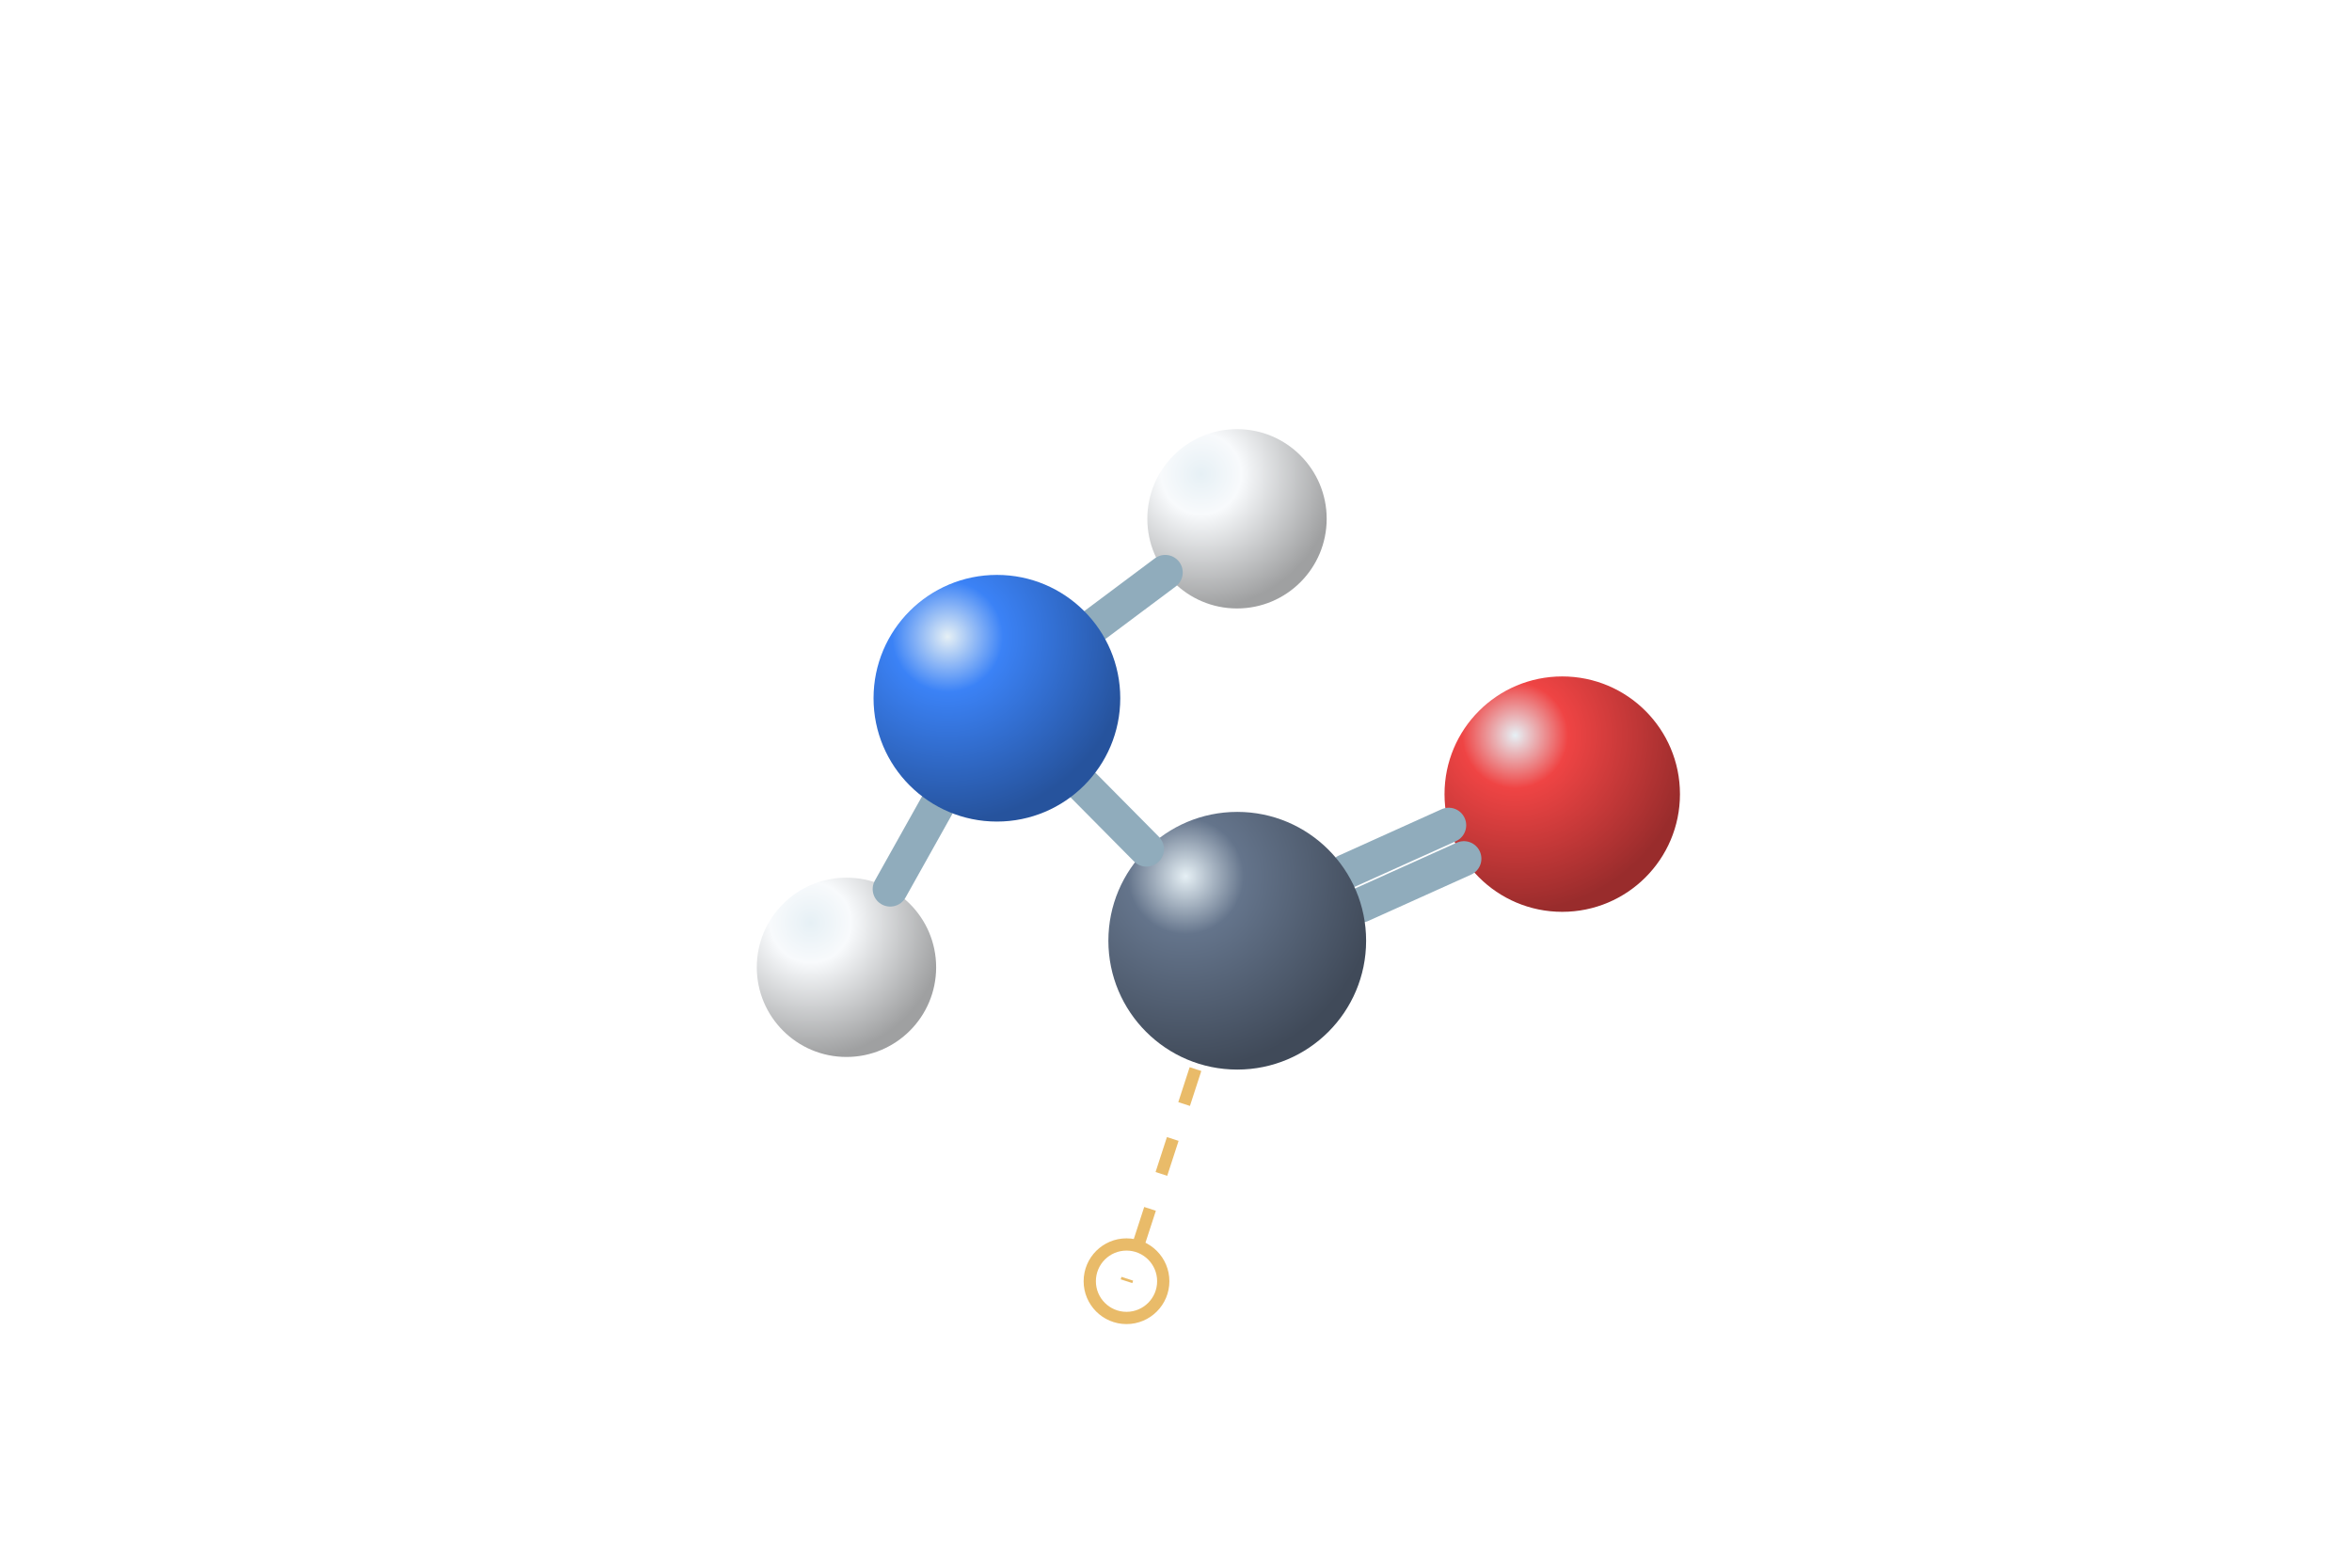
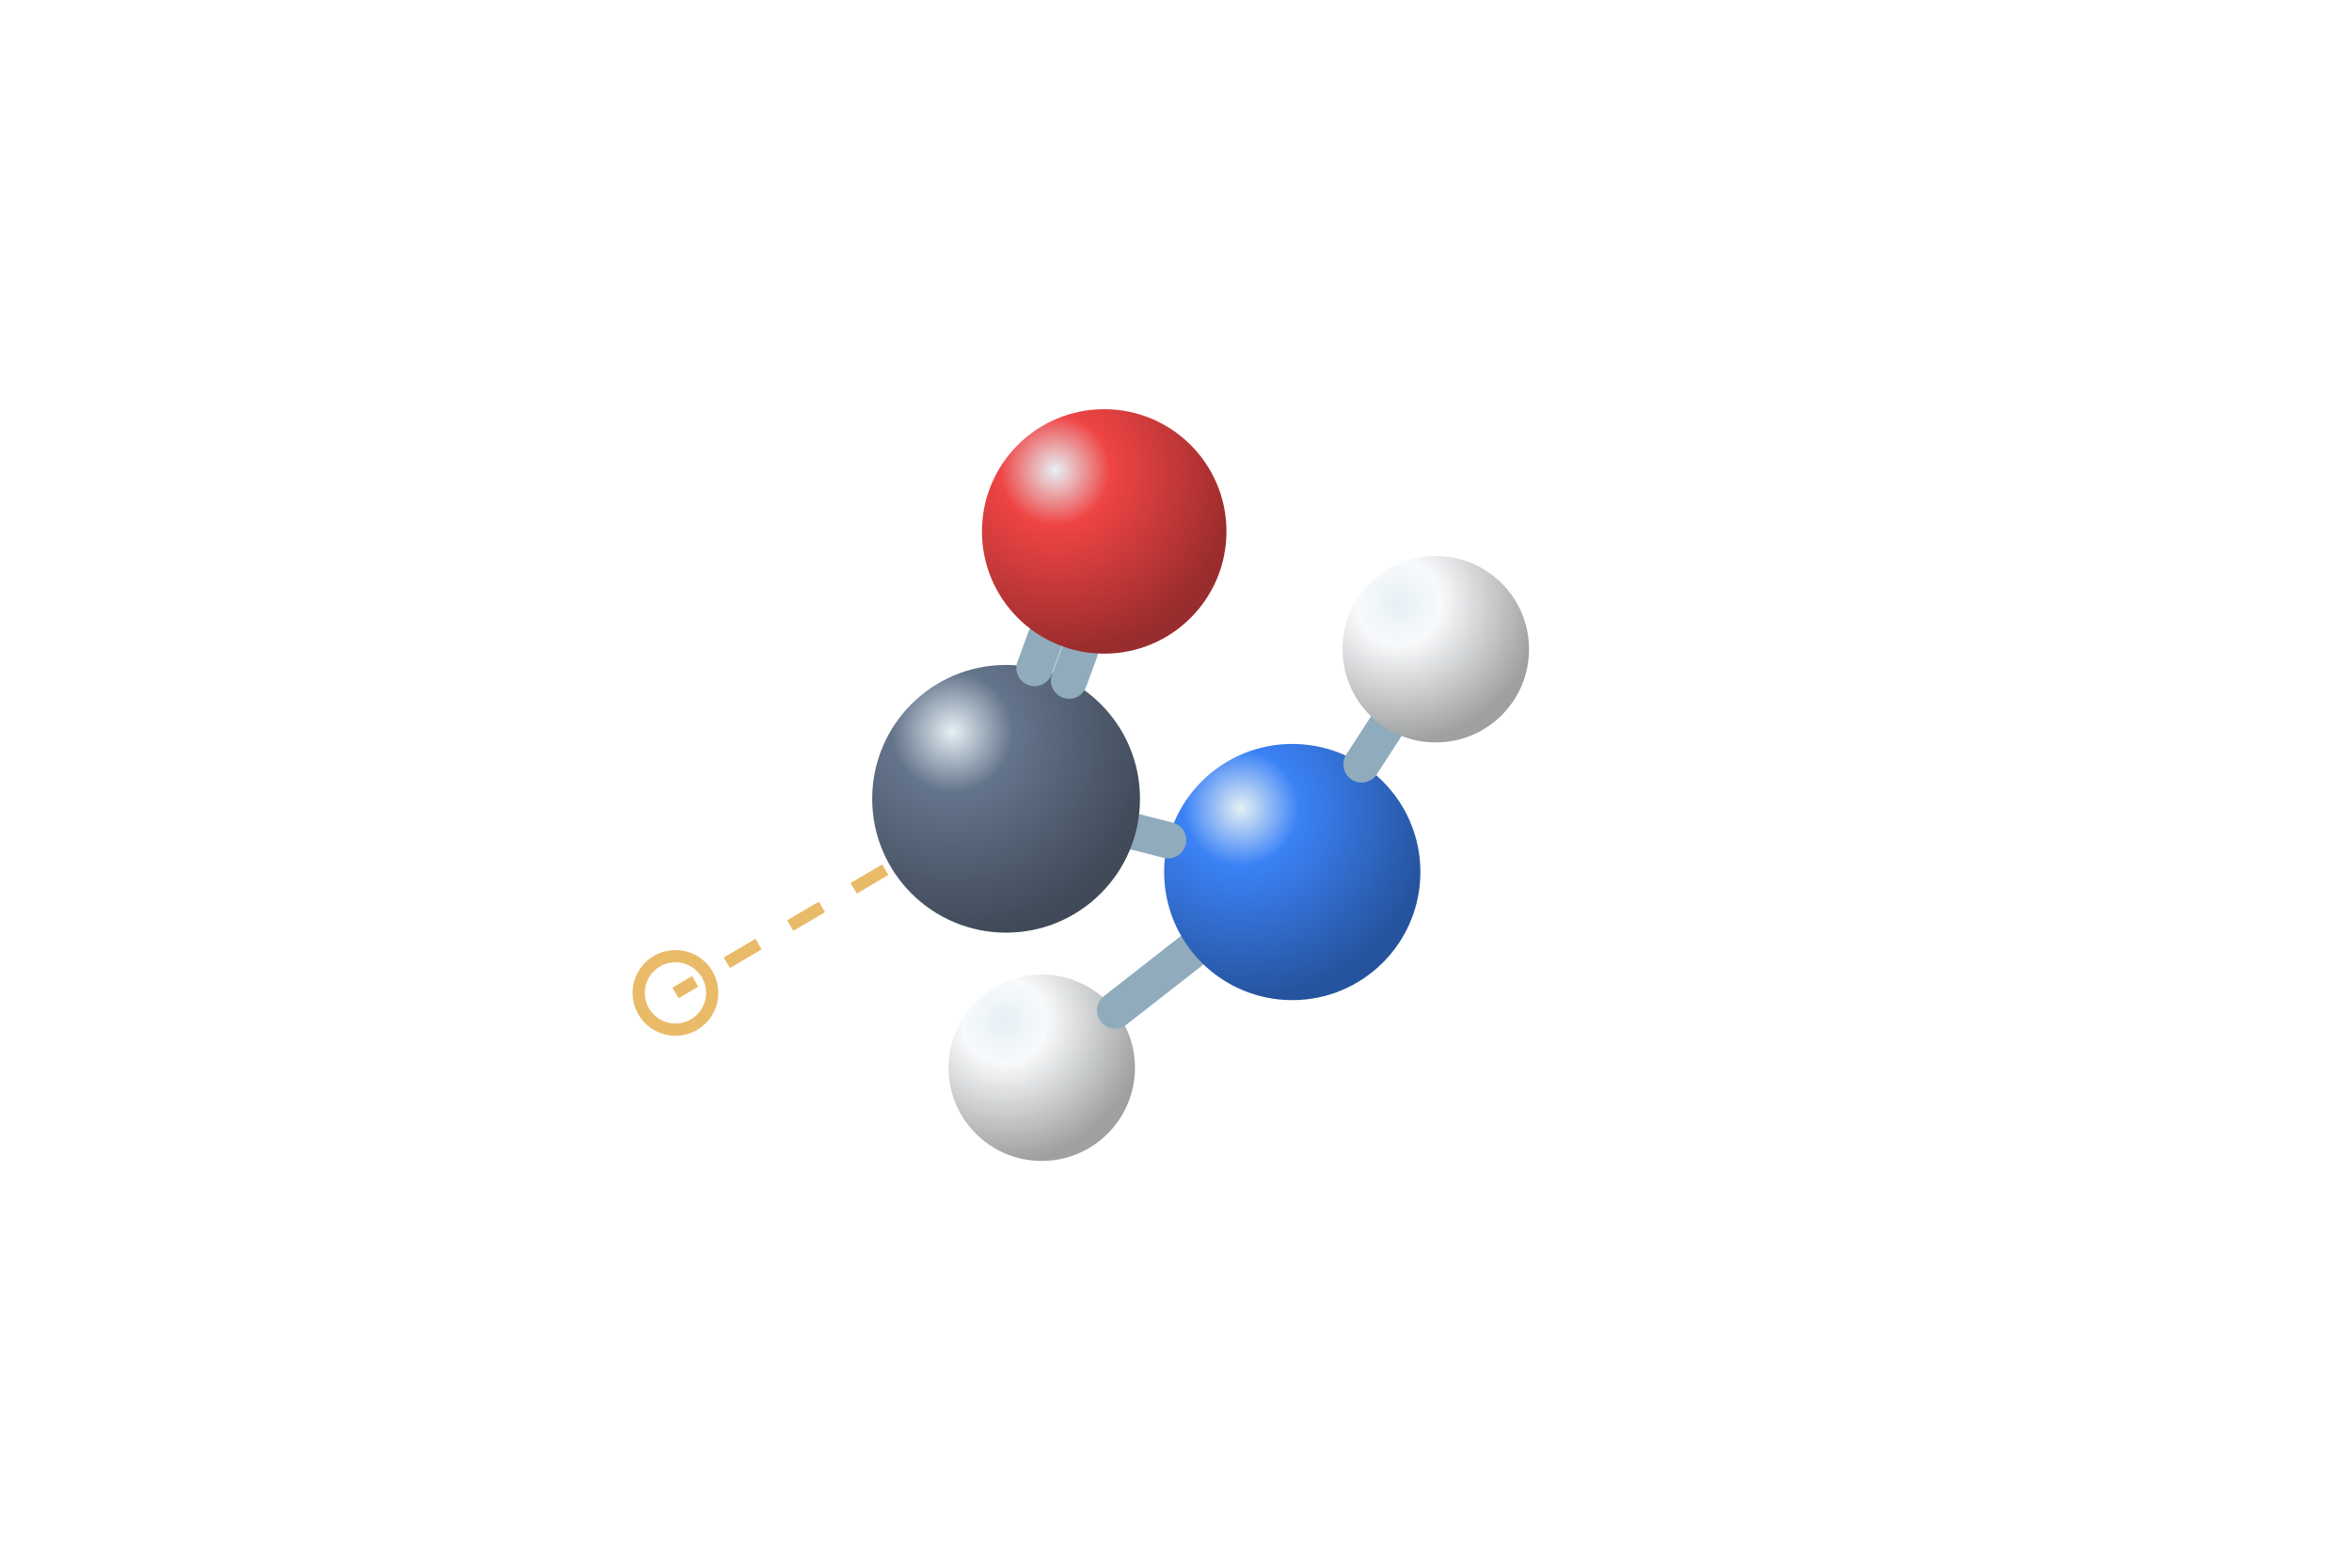
- <svg xmlns="http://www.w3.org/2000/svg" viewBox="0 0 192 128">
+ <svg xmlns="http://www.w3.org/2000/svg" data-canonical-part-view="true" data-part-view-pitch="-0.785398" data-part-view-yaw="3.665191" data-part-view-roll="1.047198" viewBox="0 0 192 128">
  <defs>
    <radialGradient id="C" cx="30%" cy="25%" r="75%">
      <stop stop-color="#e6f0f5" />
      <stop offset=".3" stop-color="#64748b" />
      <stop offset="1" stop-color="#404a59" />
    </radialGradient>
    <radialGradient id="O" cx="30%" cy="25%" r="75%">
      <stop stop-color="#e6f0f5" />
      <stop offset=".3" stop-color="#ef4444" />
      <stop offset="1" stop-color="#992c2c" />
    </radialGradient>
    <radialGradient id="N" cx="30%" cy="25%" r="75%">
      <stop stop-color="#e6f0f5" />
      <stop offset=".3" stop-color="#3b82f6" />
      <stop offset="1" stop-color="#26539d" />
    </radialGradient>
    <radialGradient id="H" cx="30%" cy="25%" r="75%">
      <stop stop-color="#e6f0f5" />
      <stop offset=".3" stop-color="#f8fafc" />
      <stop offset="1" stop-color="#9fa0a1" />
    </radialGradient>
  </defs>
-   <circle cx="127.53" cy="64.84" r="9.61" fill="url(#O)" />
-   <circle cx="91.96" cy="104.61" r="3" fill="none" stroke="#e9bb69" />
-   <path d="M109.88 71.16L118.26 67.38" stroke="#90acbc" stroke-width="2.86" stroke-linecap="round" />
-   <path d="M111.11 73.89L119.5 70.11" stroke="#90acbc" stroke-width="2.86" stroke-linecap="round" />
-   <path d="M97.59 87.29L91.96 104.61" stroke="#e9bb69" stroke-dasharray="3 3" />
-   <circle cx="101" cy="76.81" r="10.52" fill="url(#C)" />
-   <path d="M93.59 69.33L88.47 64.16" stroke="#90acbc" stroke-width="2.86" stroke-linecap="round" />
-   <circle cx="100.98" cy="42.36" r="7.32" fill="url(#H)" />
-   <path d="M89.45 50.98L95.12 46.74" stroke="#90acbc" stroke-width="2.86" stroke-linecap="round" />
-   <circle cx="69.1" cy="78.98" r="7.32" fill="url(#H)" />
-   <path d="M76.47 65.8L72.67 72.59" stroke="#90acbc" stroke-width="2.86" stroke-linecap="round" />
-   <circle cx="81.38" cy="57.01" r="10.07" fill="url(#N)" />
+   <circle data-atom-index="3" cx="85.04" cy="87.18" r="7.61" fill="url(#H)" />
+   <path d="M97.25 77.64L91.03 82.5" stroke="#90acbc" stroke-width="2.97" stroke-linecap="round" />
+   <circle data-atom-index="2" cx="105.49" cy="71.2" r="10.46" fill="url(#N)" />
+   <path d="M111.15 62.41L113.09 59.41" stroke="#90acbc" stroke-width="2.97" stroke-linecap="round" />
+   <path d="M92.72 67.93L95.35 68.6" stroke="#90acbc" stroke-width="2.97" stroke-linecap="round" />
+   <circle data-atom-index="4" cx="117.21" cy="53.01" r="7.61" fill="url(#H)" />
+   <circle data-atom-index="0" cx="82.13" cy="65.22" r="10.93" fill="url(#C)" />
+   <path data-attachment-ray="true" data-port-index="0" d="M72.27 71.01L55.14 81.07" stroke="#e9bb69" stroke-dasharray="3 3" />
+   <circle data-attachment-marker="true" data-port-index="0" cx="55.14" cy="81.07" r="3" fill="none" stroke="#e9bb69" />
+   <path d="M84.45 54.54L85.33 52.14" stroke="#90acbc" stroke-width="2.97" stroke-linecap="round" />
+   <path d="M87.27 55.57L88.15 53.17" stroke="#90acbc" stroke-width="2.97" stroke-linecap="round" />
+   <circle data-atom-index="1" cx="90.14" cy="43.39" r="9.98" fill="url(#O)" />
</svg>
